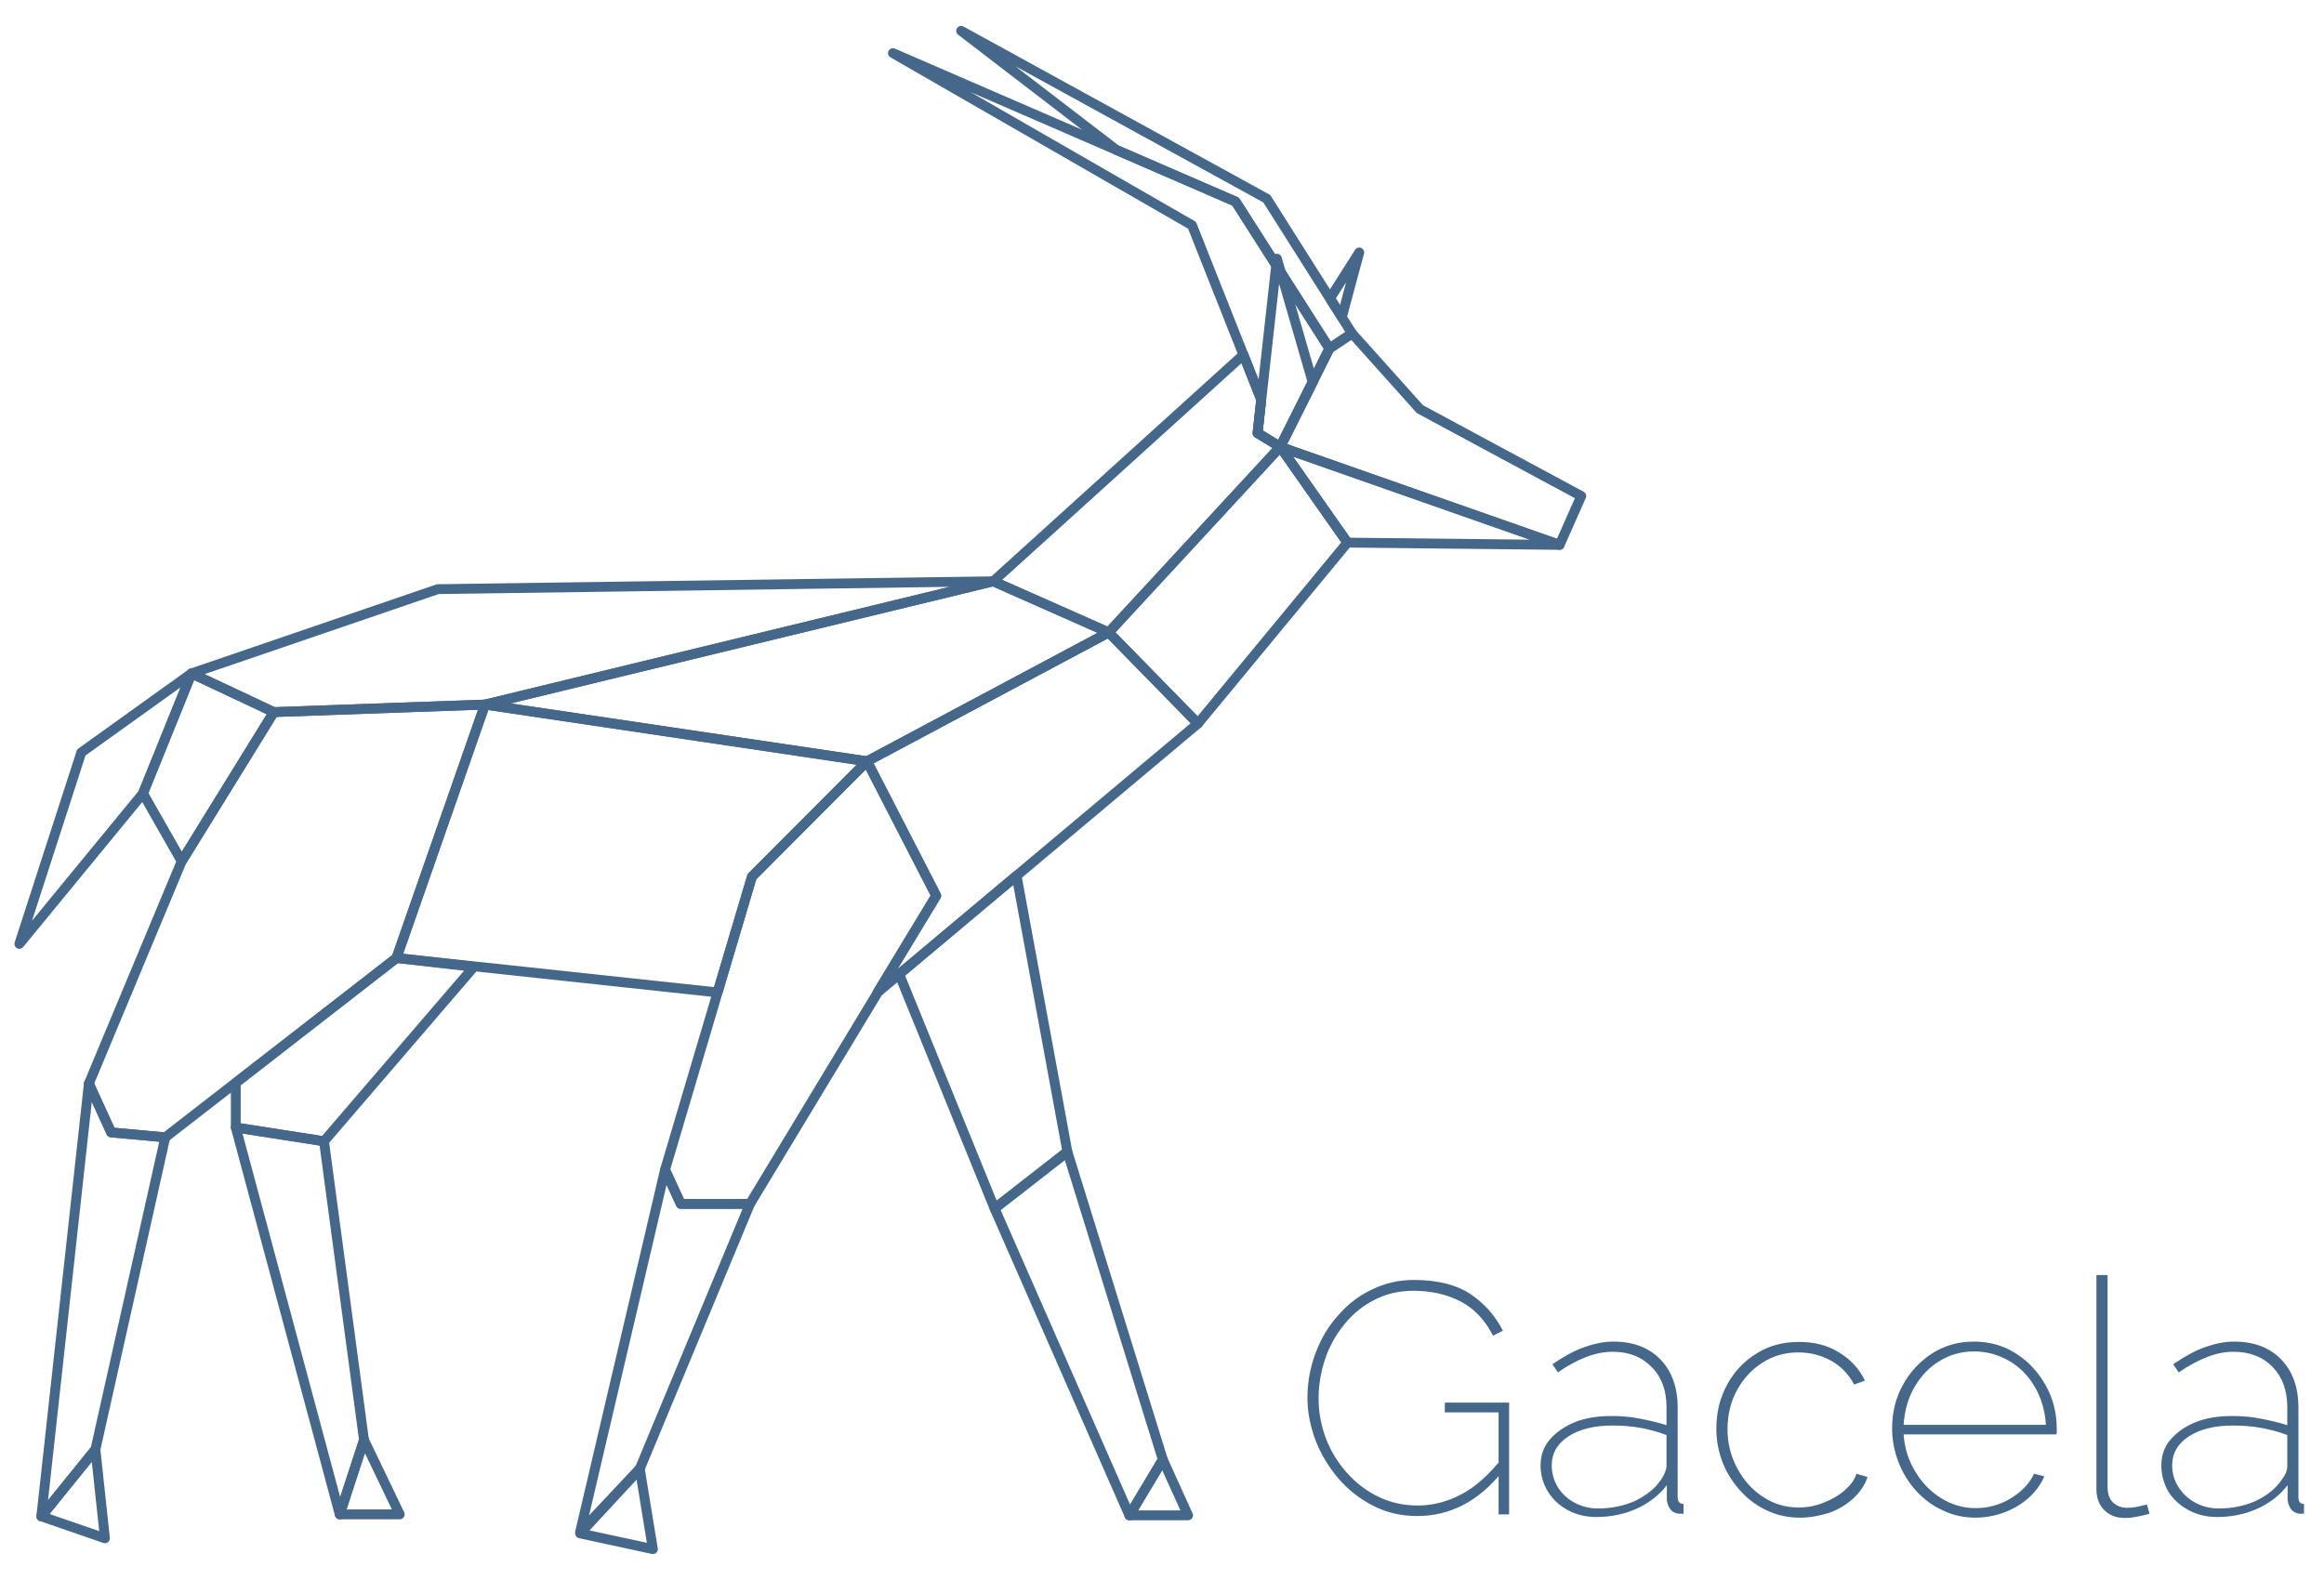
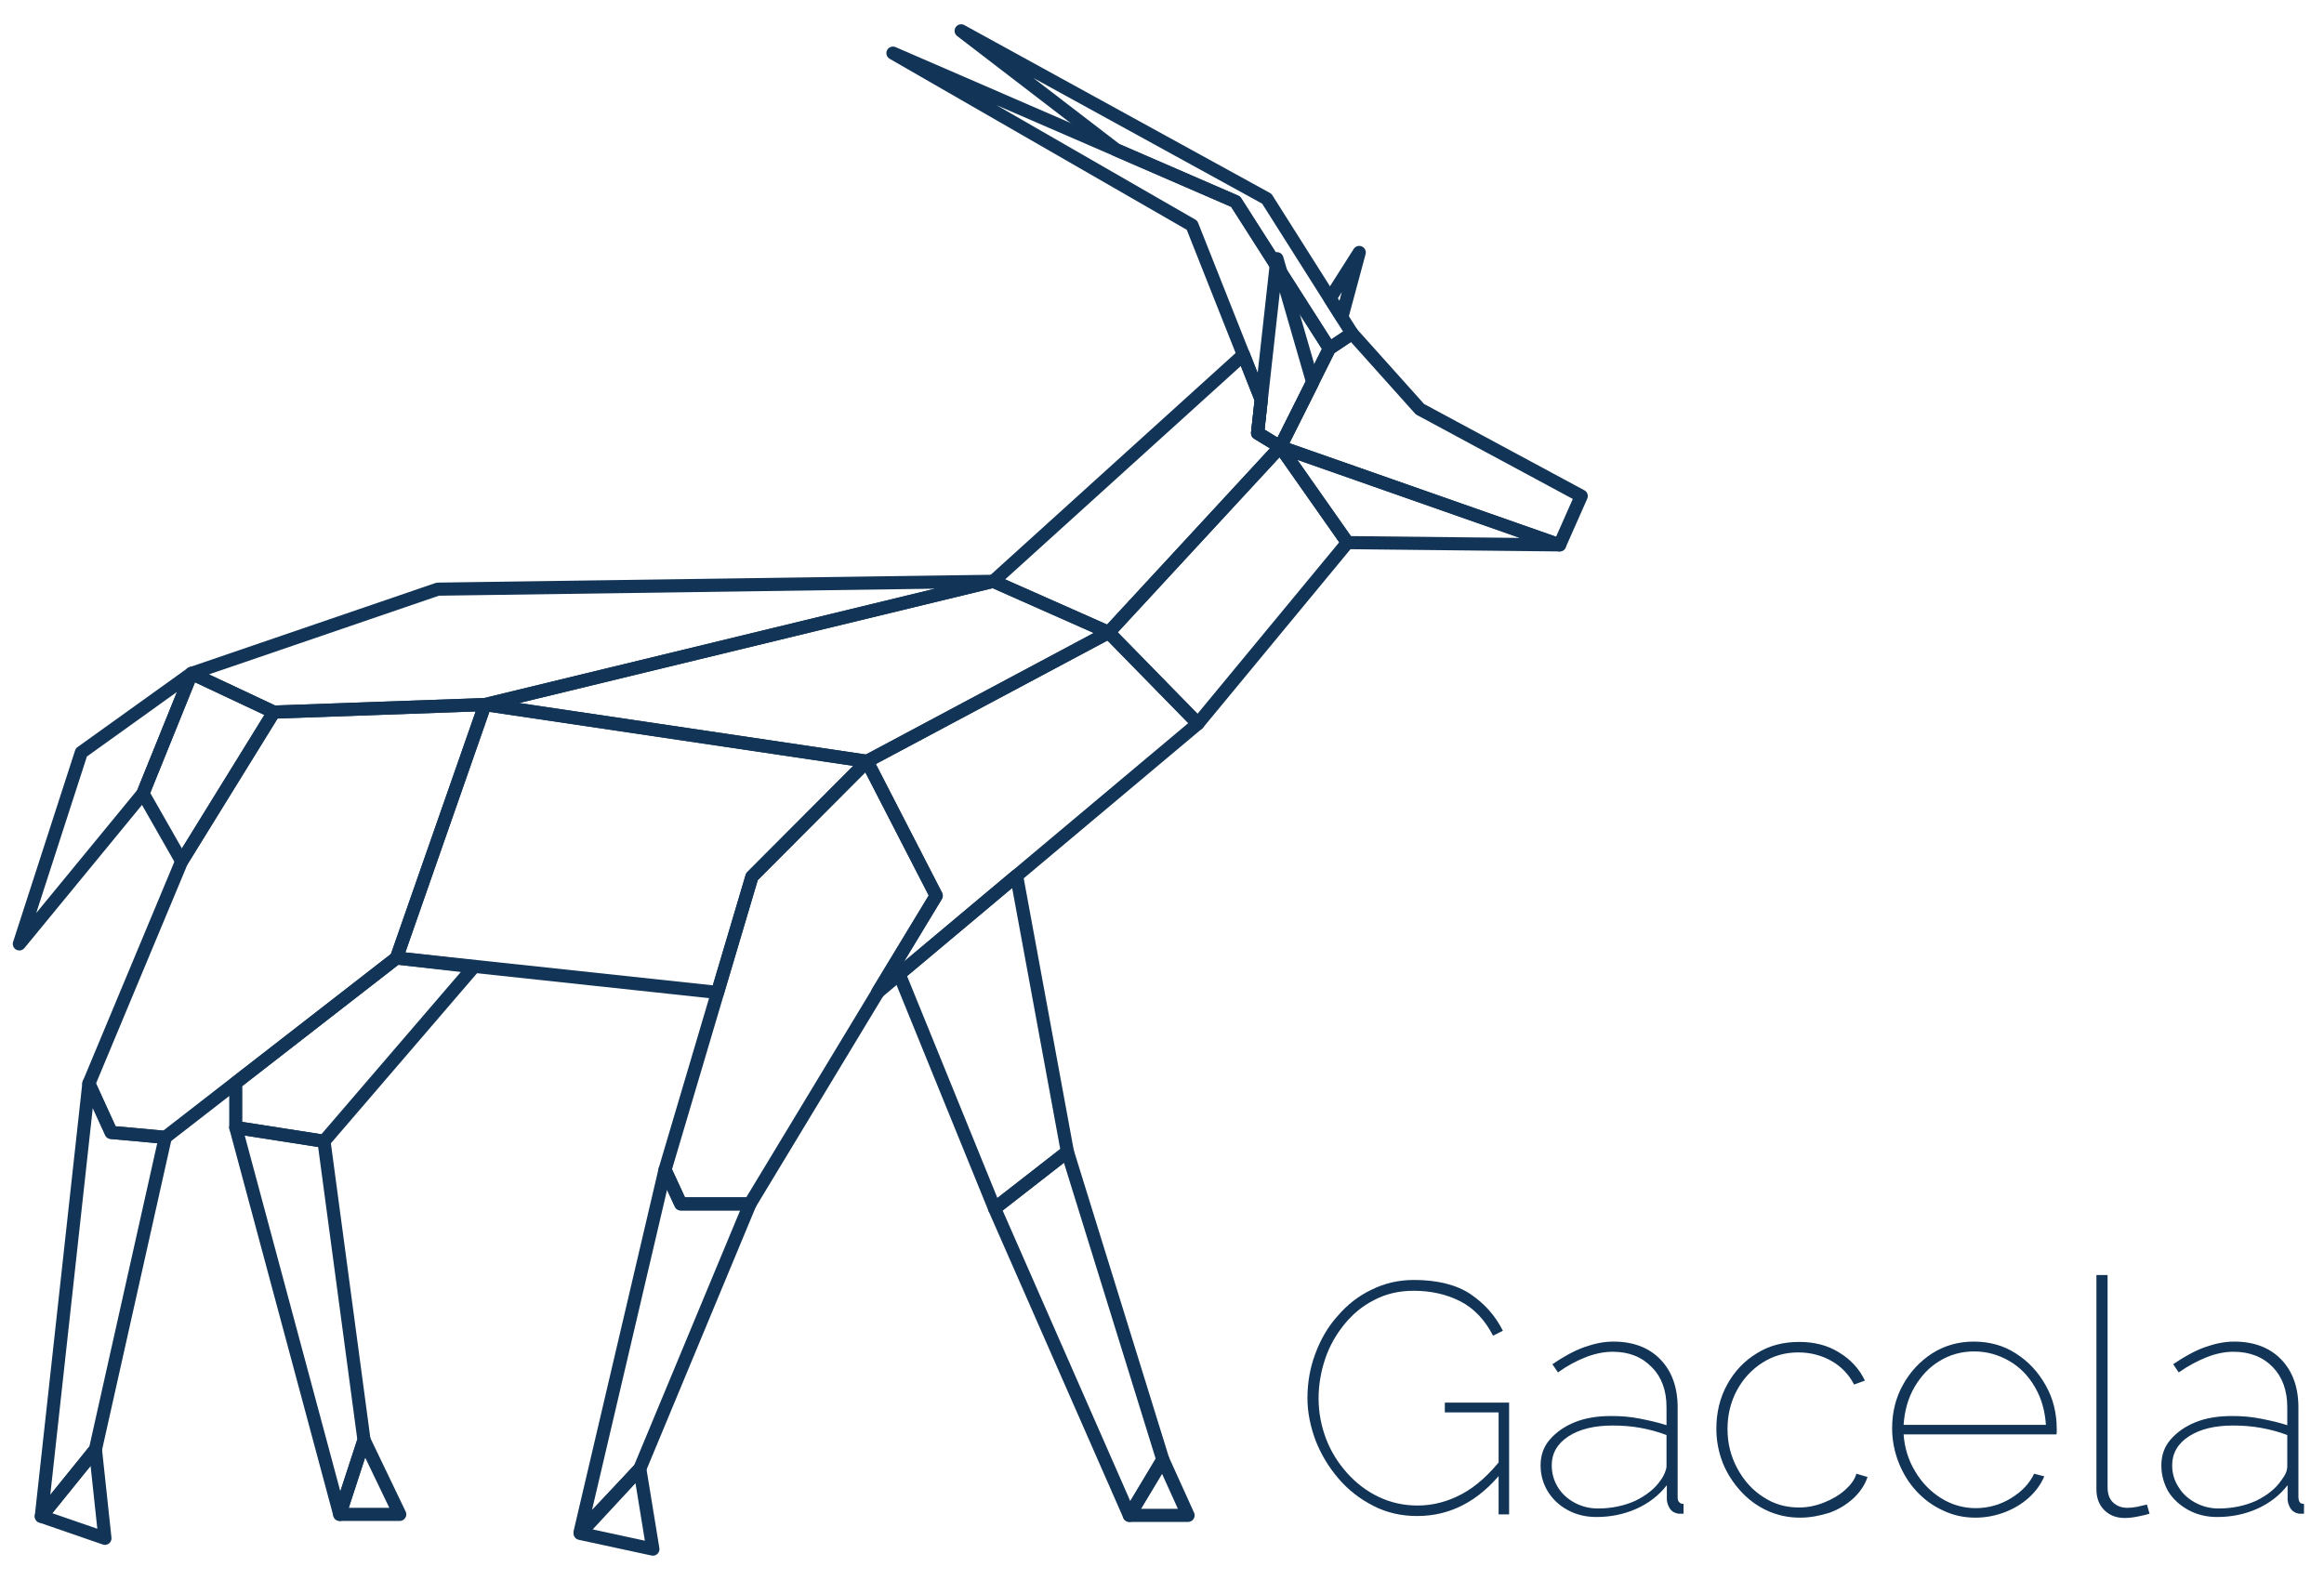
<svg xmlns="http://www.w3.org/2000/svg" viewBox="0 0 708.7 481.9">
-   <g fill="none" stroke="#456789" stroke-width="3" stroke-linejoin="round">
+   <g fill="none" stroke="#123456" stroke-width="4" stroke-linejoin="round">
    <path d="M5.9,287.9 24.8,229.5 58.4,205.4 43.6,242z" />
    <path d="M12.6,462.5 29.1,442.1 32,469.2z" />
    <path d="M27.1,330.5 33.9,345.4 50.4,346.9 29.1,442.1 12.6,462.5z" />
    <path d="M55.4,262.7 83.5,217.2 147.9,214.9 120.9,292.2 50.4,346.9 33.9,345.4 27.1,330.5z" />
    <path d="M58.4,205.4 83.5,217.2 55.4,262.7 43.6,242z" />
    <path d="M71.9,343.9 98.8,348.1 111,439.2 103.6,461.9z" />
    <path d="M111,439.2 121.9,461.9 103.6,461.9z" />
    <path d="M120.9,292.2 218.8,302.7 229.3,267.4 264.4,232.2 147.9,214.9z" />
    <path d="M144.5,294.9 120.9,292.2 71.9,330.3 71.9,343.9 98.8,348.1z" />
    <path d="M176.9,467.3 195.1,448 228.7,367.2 207.6,367.2 202.8,356.8z" />
    <path d="M176.9,467.7 195.1,448 199.1,472.5z" />
    <path d="M202.8,356.8 229.3,267.4 264.4,232.2 285.5,273.2 228.7,367.2 207.6,367.2z" />
    <path d="M272.3,16.2 376.8,61.5 405.4,106.3 390.4,136.3 383.5,132.1 384.6,121.9 363.5,68.7z" />
    <path d="M293.1,9.4 386.3,60.6 412.3,101.7 405.4,106.3 376.8,61.5 340.4,45.7z" />
    <path d="M302.9,177.3 147.9,214.9 83.5,217.2 58.4,205.4 133.5,179.7z" />
    <path d="M302.9,177.3 379.2,108.2 384.6,121.9 383.5,132.1 390.4,136.3 338.1,192.9z" />
    <path d="M303.3,368.6 274.2,297.1 310,267.1 325.5,351.3z" />
    <path d="M325.5,351.3 354.6,445.2 344.4,462.2 303.3,368.6z" />
    <path d="M338.1,192.9 264.4,232.2 147.9,214.9 302.9,177.3z" />
    <path d="M344.4,462.2 354.6,445.2 362.3,462.2z" />
    <path d="M365.3,220.7 267.6,302.7 285.5,273.2 264.4,232.2 338.1,192.9z" />
    <path d="M365.3,220.7 410.9,165.5 390.4,136.3 338.1,192.9z" />
    <path d="M390.4,136.3 383.5,132.1 389.4,78.9 400.3,116.6z" />
    <path d="M410.9,165.5 475.6,166.2 390.4,136.3z" />
    <path d="M412.3,101.7 433,124.8 482.2,151.3 475.6,166.2 390.4,136.3 405.4,106.3z" />
    <path d="M414.5,77 409.2,96.7 405.6,91z" />
  </g>
-   <path d="M432.2 462.4c-4.9 0-9.3-1-13.4-3.1s-7.6-4.8-10.6-8.3a40.37 40.37 0 0 1-7-11.6c-1.6-4.3-2.5-8.6-2.5-13 0-4.7.8-9.2 2.4-13.5s3.8-8.2 6.8-11.5c2.9-3.4 6.3-6.1 10.3-8 4-2 8.3-3 13-3 7.2 0 13 1.5 17.2 4.3 4.3 2.9 7.6 6.6 9.9 11.2l-3 1.5c-2.5-4.9-5.9-8.4-10-10.5s-8.9-3.2-14.2-3.2c-4.4 0-8.4.9-12 2.8-3.6 1.8-6.6 4.3-9.2 7.5-2.5 3.1-4.5 6.6-5.8 10.5s-2 7.9-2 12a34.54 34.54 0 0 0 2.3 12.4c1.5 3.9 3.7 7.4 6.5 10.5s6 5.5 9.6 7.2 7.5 2.6 11.8 2.6c4.7 0 9.2-1.2 13.5-3.5s8.4-6 12.3-11v4.2c-7.2 9-15.9 13.5-25.9 13.5zm24.8-31.6h-16.4v-3h19.6v34.1H457v-31.1zm12.8 16.2c0-3.1.9-5.7 2.8-7.9s4.4-4 7.6-5.3 6.9-1.9 11.2-1.9c2.8 0 5.7.2 8.7.8s5.7 1.2 8.1 2v-5.5c0-5.1-1.5-9.2-4.5-12.2-3-3.1-6.9-4.7-11.9-4.7-2.5 0-5.2.5-8.1 1.6a38.68 38.68 0 0 0-8.6 4.7l-1.7-2.5c3.4-2.3 6.6-4.1 9.7-5.2s6-1.7 8.9-1.7c6 0 10.8 1.8 14.3 5.4s5.3 8.5 5.3 14.7v27.3c0 .7.1 1.3.5 1.6.3.4.8.5 1.3.5v3h-1.2c-.3 0-.5 0-.8-.1-.9-.2-1.7-.7-2.2-1.5a6.22 6.22 0 0 1-.9-2.6V453c-2.4 3.1-5.5 5.5-9.3 7.2s-7.9 2.5-12.2 2.5c-3.2 0-6.1-.7-8.7-2.1s-4.6-3.3-6.1-5.7c-1.4-2.3-2.2-5-2.2-7.9zm36.6 4.5c.6-.8 1-1.6 1.3-2.3.3-.8.5-1.4.5-2v-9.5c-2.6-1-5.3-1.7-8-2.2-2.8-.5-5.6-.7-8.5-.7-5.5 0-10 1.1-13.4 3.3s-5.1 5.2-5.1 8.8c0 2.4.6 4.6 1.8 6.6s2.9 3.6 5.1 4.8 4.6 1.8 7.2 1.8c4.1 0 7.9-.8 11.3-2.3 3.5-1.7 6.1-3.8 7.8-6.3zm42.5 11.4c-3.5 0-6.8-.7-9.9-2.1s-5.8-3.4-8.1-5.9-4.2-5.4-5.5-8.6a28.42 28.42 0 0 1-2-10.5c0-5 1.1-9.5 3.3-13.5s5.2-7.2 9-9.5c3.8-2.4 8.1-3.5 13-3.5 4.5 0 8.6 1 12.1 3.2 3.5 2.1 6.2 5 7.9 8.6l-3.3 1.2c-1.6-3.1-3.9-5.5-6.9-7.2s-6.4-2.6-10.1-2.6c-4 0-7.6 1-10.9 3.1s-5.9 4.9-7.8 8.4-2.9 7.5-2.9 11.9c0 4.3 1 8.3 3 12s4.6 6.6 7.9 8.7c3.3 2.2 6.9 3.2 10.9 3.2 2.6 0 5.1-.5 7.6-1.5s4.6-2.2 6.4-3.8 3-3.2 3.5-5l3.4 1c-.8 2.4-2.2 4.5-4.3 6.5-2.1 1.9-4.5 3.4-7.3 4.4-2.9.9-5.8 1.5-9 1.5zm53.5 0c-3.5 0-6.8-.7-9.9-2.2-3.1-1.4-5.8-3.4-8.1-5.9s-4.1-5.4-5.4-8.7a28.42 28.42 0 0 1-2-10.5c0-4.8 1.1-9.3 3.3-13.2 2.2-4 5.2-7.2 8.9-9.6 3.8-2.4 8-3.6 12.7-3.6 4.8 0 9.1 1.2 12.8 3.6 3.8 2.4 6.8 5.6 9.1 9.7 2.3 4 3.4 8.5 3.4 13.4v.8c0 .3 0 .5-.1.8h-46.6c.3 4.2 1.5 8 3.6 11.4 2 3.4 4.7 6.1 7.9 8.1s6.8 3 10.5 3a20.36 20.36 0 0 0 10.7-3c3.3-2 5.7-4.5 7.1-7.5l3.1.8c-1 2.4-2.6 4.6-4.7 6.5s-4.6 3.4-7.5 4.5c-2.7 1-5.6 1.6-8.8 1.6zm-21.9-28.3h43.4c-.3-4.4-1.4-8.2-3.4-11.6s-4.5-6-7.8-7.9-6.8-2.9-10.7-2.9-7.4 1-10.5 2.9c-3.2 1.9-5.7 4.6-7.7 8-1.9 3.3-3 7.1-3.3 11.5zm58.7-45.7h3.5v64.6c0 2.1.5 3.7 1.7 4.8 1.1 1 2.5 1.6 4.3 1.6.9 0 1.9-.1 3-.3l3-.7.8 2.8c-1 .3-2.2.6-3.8.9-1.5.3-2.8.4-3.8.4-2.5 0-4.6-.8-6.2-2.4s-2.4-3.7-2.4-6.4v-65.3zm19.9 58.1c0-3.1.9-5.7 2.8-7.9s4.4-4 7.6-5.3 6.9-1.9 11.2-1.9c2.8 0 5.7.2 8.7.8s5.7 1.2 8.1 2v-5.5c0-5.1-1.5-9.2-4.4-12.2-3-3.1-7-4.7-12-4.7-2.5 0-5.2.5-8 1.6s-5.7 2.6-8.7 4.7l-1.7-2.5c3.4-2.3 6.6-4.1 9.7-5.2s6-1.7 8.9-1.7c6 0 10.8 1.8 14.3 5.4s5.3 8.5 5.3 14.7v27.3c0 .7.2 1.3.4 1.6.3.4.8.5 1.3.5v3h-1.1c-.3 0-.6 0-.8-.1-.9-.2-1.7-.7-2.2-1.5a6.22 6.22 0 0 1-.9-2.6V453c-2.4 3.1-5.5 5.5-9.3 7.2s-7.9 2.5-12.2 2.5c-3.2 0-6.1-.7-8.7-2.1s-4.7-3.3-6.2-5.7c-1.3-2.3-2.1-5-2.1-7.9zm36.6 4.5c.6-.8 1.1-1.6 1.4-2.3.3-.8.4-1.4.4-2v-9.5c-2.6-1-5.3-1.7-8.1-2.2s-5.6-.7-8.5-.7c-5.5 0-10 1.1-13.4 3.3s-5.1 5.2-5.1 8.8c0 2.4.6 4.6 1.9 6.6 1.2 2 2.9 3.6 5.1 4.8s4.6 1.8 7.2 1.8c4.1 0 7.9-.8 11.3-2.3 3.5-1.7 6.1-3.8 7.8-6.3z" fill="#456789" />
+   <path fill="#123456" d="M432.2 462.4c-4.9 0-9.3-1-13.4-3.1s-7.6-4.8-10.6-8.3a40.37 40.37 0 0 1-7-11.6c-1.6-4.3-2.5-8.6-2.5-13 0-4.7.8-9.2 2.4-13.5s3.8-8.2 6.8-11.5c2.9-3.4 6.3-6.1 10.3-8 4-2 8.3-3 13-3 7.2 0 13 1.5 17.2 4.3 4.3 2.9 7.6 6.6 9.9 11.2l-3 1.5c-2.5-4.9-5.9-8.4-10-10.5s-8.9-3.2-14.2-3.2c-4.4 0-8.4.9-12 2.8-3.6 1.8-6.6 4.3-9.2 7.5-2.5 3.1-4.5 6.6-5.8 10.5s-2 7.9-2 12a34.54 34.54 0 0 0 2.3 12.4c1.5 3.9 3.7 7.4 6.5 10.5s6 5.5 9.6 7.2 7.5 2.6 11.8 2.6c4.7 0 9.2-1.2 13.5-3.5s8.4-6 12.3-11v4.2c-7.2 9-15.9 13.5-25.9 13.5zm24.8-31.6h-16.4v-3h19.6v34.1H457v-31.1zm12.8 16.2c0-3.1.9-5.7 2.8-7.9s4.4-4 7.6-5.3 6.9-1.9 11.2-1.9c2.8 0 5.7.2 8.7.8s5.7 1.2 8.1 2v-5.5c0-5.1-1.5-9.2-4.5-12.2-3-3.1-6.9-4.7-11.9-4.7-2.5 0-5.2.5-8.1 1.6a38.68 38.68 0 0 0-8.6 4.7l-1.7-2.5c3.4-2.3 6.6-4.1 9.7-5.2s6-1.7 8.9-1.7c6 0 10.8 1.8 14.3 5.4s5.3 8.5 5.3 14.7v27.3c0 .7.1 1.3.5 1.6.3.4.8.5 1.3.5v3h-1.2c-.3 0-.5 0-.8-.1-.9-.2-1.7-.7-2.2-1.5a6.22 6.22 0 0 1-.9-2.6V453c-2.4 3.1-5.5 5.5-9.3 7.2s-7.9 2.5-12.2 2.5c-3.2 0-6.1-.7-8.7-2.1s-4.6-3.3-6.1-5.7c-1.4-2.3-2.2-5-2.2-7.9zm36.6 4.5c.6-.8 1-1.6 1.3-2.3.3-.8.5-1.4.5-2v-9.5c-2.6-1-5.3-1.7-8-2.2-2.8-.5-5.6-.7-8.5-.7-5.5 0-10 1.1-13.4 3.3s-5.1 5.2-5.1 8.8c0 2.4.6 4.6 1.8 6.6s2.9 3.6 5.1 4.8 4.6 1.8 7.2 1.8c4.1 0 7.9-.8 11.3-2.3 3.5-1.7 6.1-3.8 7.8-6.3zm42.5 11.4c-3.5 0-6.8-.7-9.9-2.1s-5.8-3.4-8.1-5.9-4.2-5.4-5.5-8.6a28.42 28.42 0 0 1-2-10.5c0-5 1.1-9.5 3.3-13.5s5.2-7.2 9-9.5c3.8-2.4 8.1-3.5 13-3.5 4.5 0 8.6 1 12.1 3.2 3.5 2.1 6.2 5 7.9 8.6l-3.3 1.2c-1.6-3.1-3.9-5.5-6.9-7.2s-6.4-2.6-10.1-2.6c-4 0-7.6 1-10.9 3.1s-5.9 4.9-7.8 8.4-2.9 7.5-2.9 11.9c0 4.3 1 8.3 3 12s4.6 6.6 7.9 8.7c3.3 2.2 6.9 3.2 10.9 3.2 2.6 0 5.1-.5 7.6-1.5s4.6-2.2 6.4-3.8 3-3.2 3.5-5l3.4 1c-.8 2.4-2.2 4.5-4.3 6.5-2.1 1.9-4.5 3.4-7.3 4.4-2.9.9-5.8 1.5-9 1.5zm53.5 0c-3.5 0-6.8-.7-9.9-2.2-3.1-1.4-5.8-3.4-8.1-5.9s-4.1-5.4-5.4-8.7a28.42 28.42 0 0 1-2-10.5c0-4.8 1.1-9.3 3.3-13.2 2.2-4 5.2-7.2 8.9-9.6 3.8-2.4 8-3.6 12.7-3.6 4.8 0 9.1 1.2 12.8 3.6 3.8 2.4 6.8 5.6 9.1 9.7 2.3 4 3.4 8.5 3.4 13.4v.8c0 .3 0 .5-.1.8h-46.6c.3 4.2 1.5 8 3.6 11.4 2 3.4 4.7 6.1 7.9 8.1s6.8 3 10.5 3a20.36 20.36 0 0 0 10.7-3c3.3-2 5.7-4.5 7.1-7.5l3.1.8c-1 2.4-2.6 4.6-4.7 6.5s-4.6 3.4-7.5 4.5c-2.7 1-5.6 1.6-8.8 1.6zm-21.9-28.3h43.4c-.3-4.4-1.4-8.2-3.4-11.6s-4.5-6-7.8-7.9-6.8-2.9-10.7-2.9-7.4 1-10.5 2.9c-3.2 1.9-5.7 4.6-7.7 8-1.9 3.3-3 7.1-3.3 11.5zm58.7-45.7h3.5v64.6c0 2.1.5 3.7 1.7 4.8 1.1 1 2.5 1.6 4.3 1.6.9 0 1.9-.1 3-.3l3-.7.8 2.8c-1 .3-2.2.6-3.8.9-1.5.3-2.8.4-3.8.4-2.5 0-4.6-.8-6.2-2.4s-2.4-3.7-2.4-6.4v-65.3zm19.9 58.1c0-3.1.9-5.7 2.8-7.9s4.4-4 7.6-5.3 6.9-1.9 11.2-1.9c2.8 0 5.7.2 8.7.8s5.7 1.2 8.1 2v-5.5c0-5.1-1.5-9.2-4.4-12.2-3-3.1-7-4.7-12-4.7-2.5 0-5.2.5-8 1.6s-5.7 2.6-8.7 4.7l-1.7-2.5c3.4-2.3 6.6-4.1 9.7-5.2s6-1.7 8.9-1.7c6 0 10.8 1.8 14.3 5.4s5.3 8.5 5.3 14.7v27.3c0 .7.2 1.3.4 1.6.3.4.8.5 1.3.5v3h-1.1c-.3 0-.6 0-.8-.1-.9-.2-1.7-.7-2.2-1.5a6.22 6.22 0 0 1-.9-2.6V453c-2.4 3.1-5.5 5.5-9.3 7.2s-7.9 2.5-12.2 2.5c-3.2 0-6.1-.7-8.7-2.1s-4.7-3.3-6.2-5.7c-1.3-2.3-2.1-5-2.1-7.9zm36.6 4.5c.6-.8 1.1-1.6 1.4-2.3.3-.8.4-1.4.4-2v-9.5c-2.6-1-5.3-1.7-8.1-2.2s-5.6-.7-8.5-.7c-5.5 0-10 1.1-13.4 3.3s-5.1 5.2-5.1 8.8c0 2.4.6 4.6 1.9 6.6 1.2 2 2.9 3.6 5.1 4.8s4.6 1.8 7.2 1.8c4.1 0 7.9-.8 11.3-2.3 3.5-1.7 6.1-3.8 7.8-6.3z" />
</svg>
